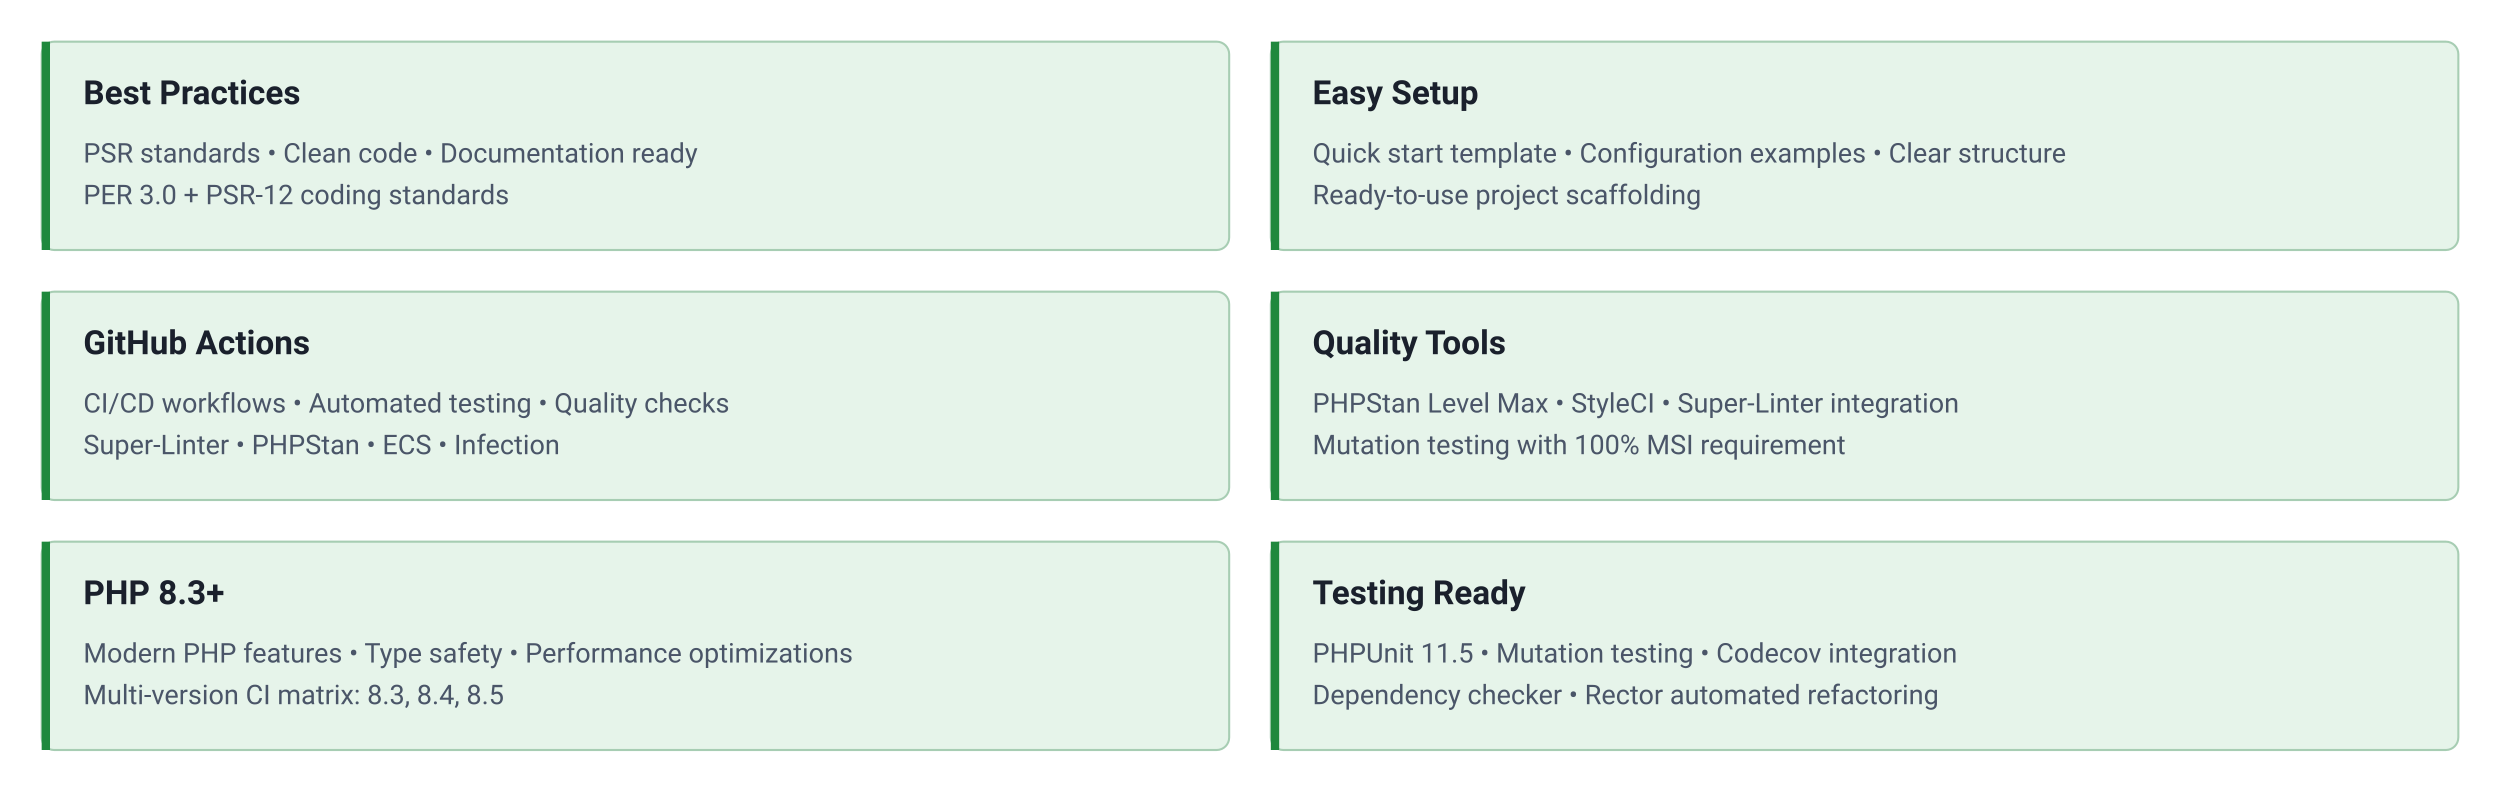
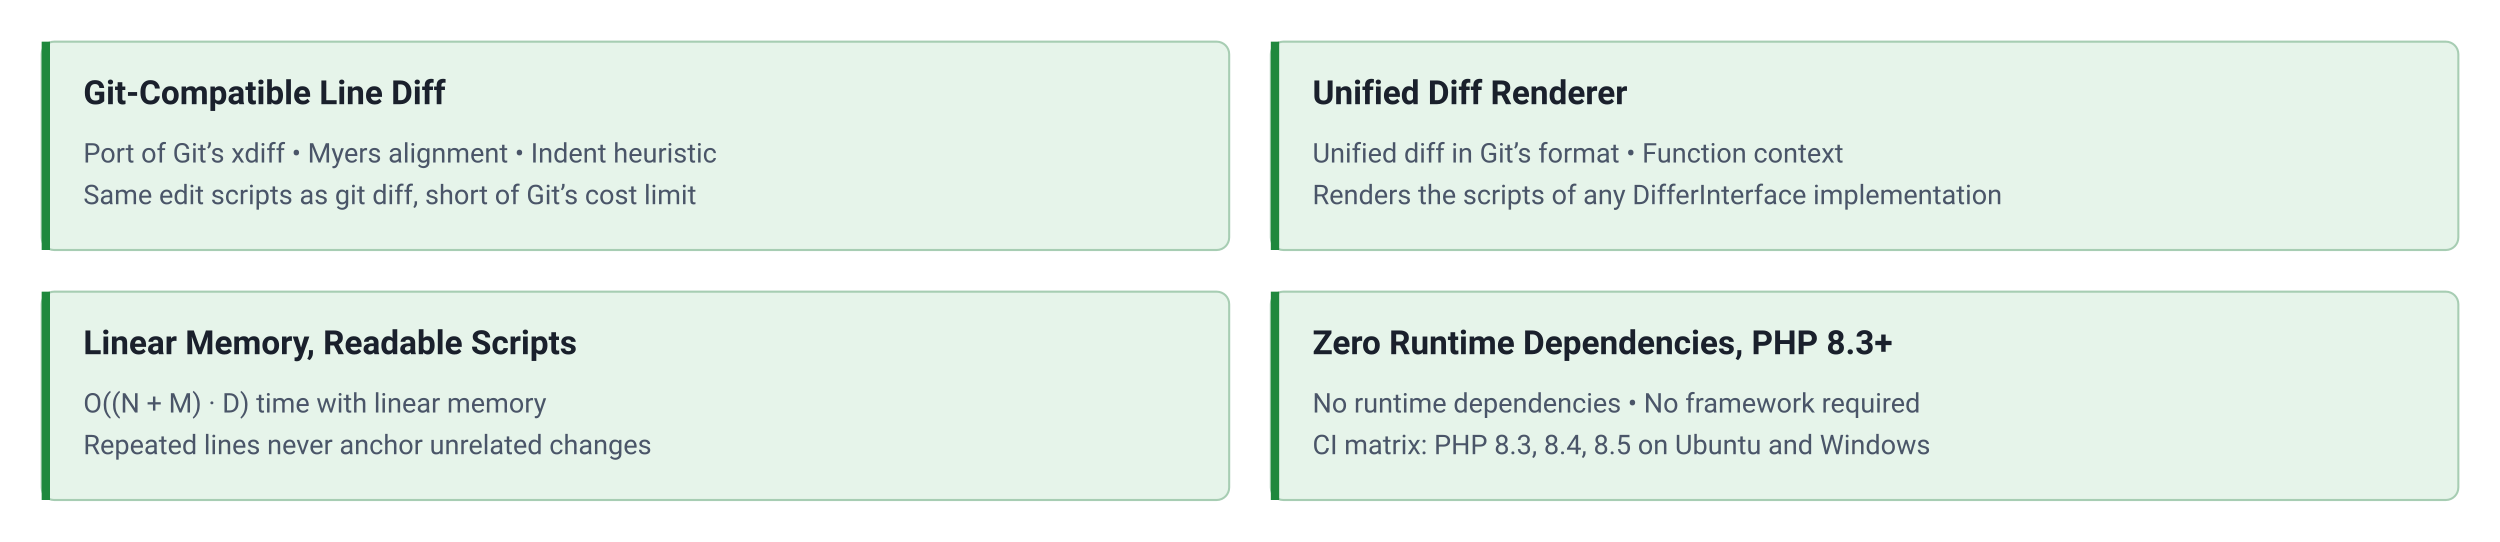
- <svg xmlns="http://www.w3.org/2000/svg" viewBox="0 0 1200 380" width="100%" height="340">
+ <svg xmlns="http://www.w3.org/2000/svg" viewBox="0 0 1200 260" width="100%" height="233">
  <style>
        text { font-family: -apple-system, BlinkMacSystemFont, "Segoe UI", Roboto, Helvetica, Arial, sans-serif; }
        .box-bg { fill: #e6f4ea; stroke: #a7cdb3; stroke-width: 1; }
        .title { font-weight: 700; font-size: 16px; fill: #1a202c; }
        .content { font-size: 13px; fill: #4a5568; }
    </style>
  <g>
    <rect class="box-bg" x="20" y="20" width="570" height="100" rx="6" />
    <rect x="20" y="20" width="4" height="100" fill="#1f883d" />
-     <text class="title" x="40" y="50">Best Practices</text>
-     <text class="content" x="40" y="78">PSR standards • Clean code • Documentation ready</text>
-     <text class="content" x="40" y="98">PER 3.0 + PSR-12 coding standards</text>
+     <text class="title" x="40" y="50">Git-Compatible Line Diff</text>
+     <text class="content" x="40" y="78">Port of Git’s xdiff • Myers alignment • Indent heuristic</text>
+     <text class="content" x="40" y="98">Same edit scripts as git diff, short of Git’s cost limit</text>
  </g>
  <g>
    <rect class="box-bg" x="610" y="20" width="570" height="100" rx="6" />
    <rect x="610" y="20" width="4" height="100" fill="#1f883d" />
-     <text class="title" x="630" y="50">Easy Setup</text>
-     <text class="content" x="630" y="78">Quick start template • Configuration examples • Clear structure</text>
-     <text class="content" x="630" y="98">Ready-to-use project scaffolding</text>
+     <text class="title" x="630" y="50">Unified Diff Renderer</text>
+     <text class="content" x="630" y="78">Unified diff in Git’s format • Function context</text>
+     <text class="content" x="630" y="98">Renders the scripts of any DifferInterface implementation</text>
  </g>
  <g>
    <rect class="box-bg" x="20" y="140" width="570" height="100" rx="6" />
    <rect x="20" y="140" width="4" height="100" fill="#1f883d" />
-     <text class="title" x="40" y="170">GitHub Actions</text>
-     <text class="content" x="40" y="198">CI/CD workflows • Automated testing • Quality checks</text>
-     <text class="content" x="40" y="218">Super-Linter • PHPStan • ECS • Infection</text>
+     <text class="title" x="40" y="170">Linear Memory, Readable Scripts</text>
+     <text class="content" x="40" y="198">O((N + M) · D) time with linear memory</text>
+     <text class="content" x="40" y="218">Repeated lines never anchor unrelated changes</text>
  </g>
  <g>
    <rect class="box-bg" x="610" y="140" width="570" height="100" rx="6" />
    <rect x="610" y="140" width="4" height="100" fill="#1f883d" />
-     <text class="title" x="630" y="170">Quality Tools</text>
-     <text class="content" x="630" y="198">PHPStan Level Max • StyleCI • Super-Linter integration</text>
-     <text class="content" x="630" y="218">Mutation testing with 100% MSI requirement</text>
-   </g>
-   <g>
-     <rect class="box-bg" x="20" y="260" width="570" height="100" rx="6" />
-     <rect x="20" y="260" width="4" height="100" fill="#1f883d" />
-     <text class="title" x="40" y="290">PHP 8.3+</text>
-     <text class="content" x="40" y="318">Modern PHP features • Type safety • Performance optimizations</text>
-     <text class="content" x="40" y="338">Multi-version CI matrix: 8.3, 8.4, 8.5</text>
-   </g>
-   <g>
-     <rect class="box-bg" x="610" y="260" width="570" height="100" rx="6" />
-     <rect x="610" y="260" width="4" height="100" fill="#1f883d" />
-     <text class="title" x="630" y="290">Testing Ready</text>
-     <text class="content" x="630" y="318">PHPUnit 11.5 • Mutation testing • Codecov integration</text>
-     <text class="content" x="630" y="338">Dependency checker • Rector automated refactoring</text>
+     <text class="title" x="630" y="170">Zero Runtime Dependencies, PHP 8.3+</text>
+     <text class="content" x="630" y="198">No runtime dependencies • No framework required</text>
+     <text class="content" x="630" y="218">CI matrix: PHP 8.3, 8.4, 8.5 on Ubuntu and Windows</text>
  </g>
</svg>
